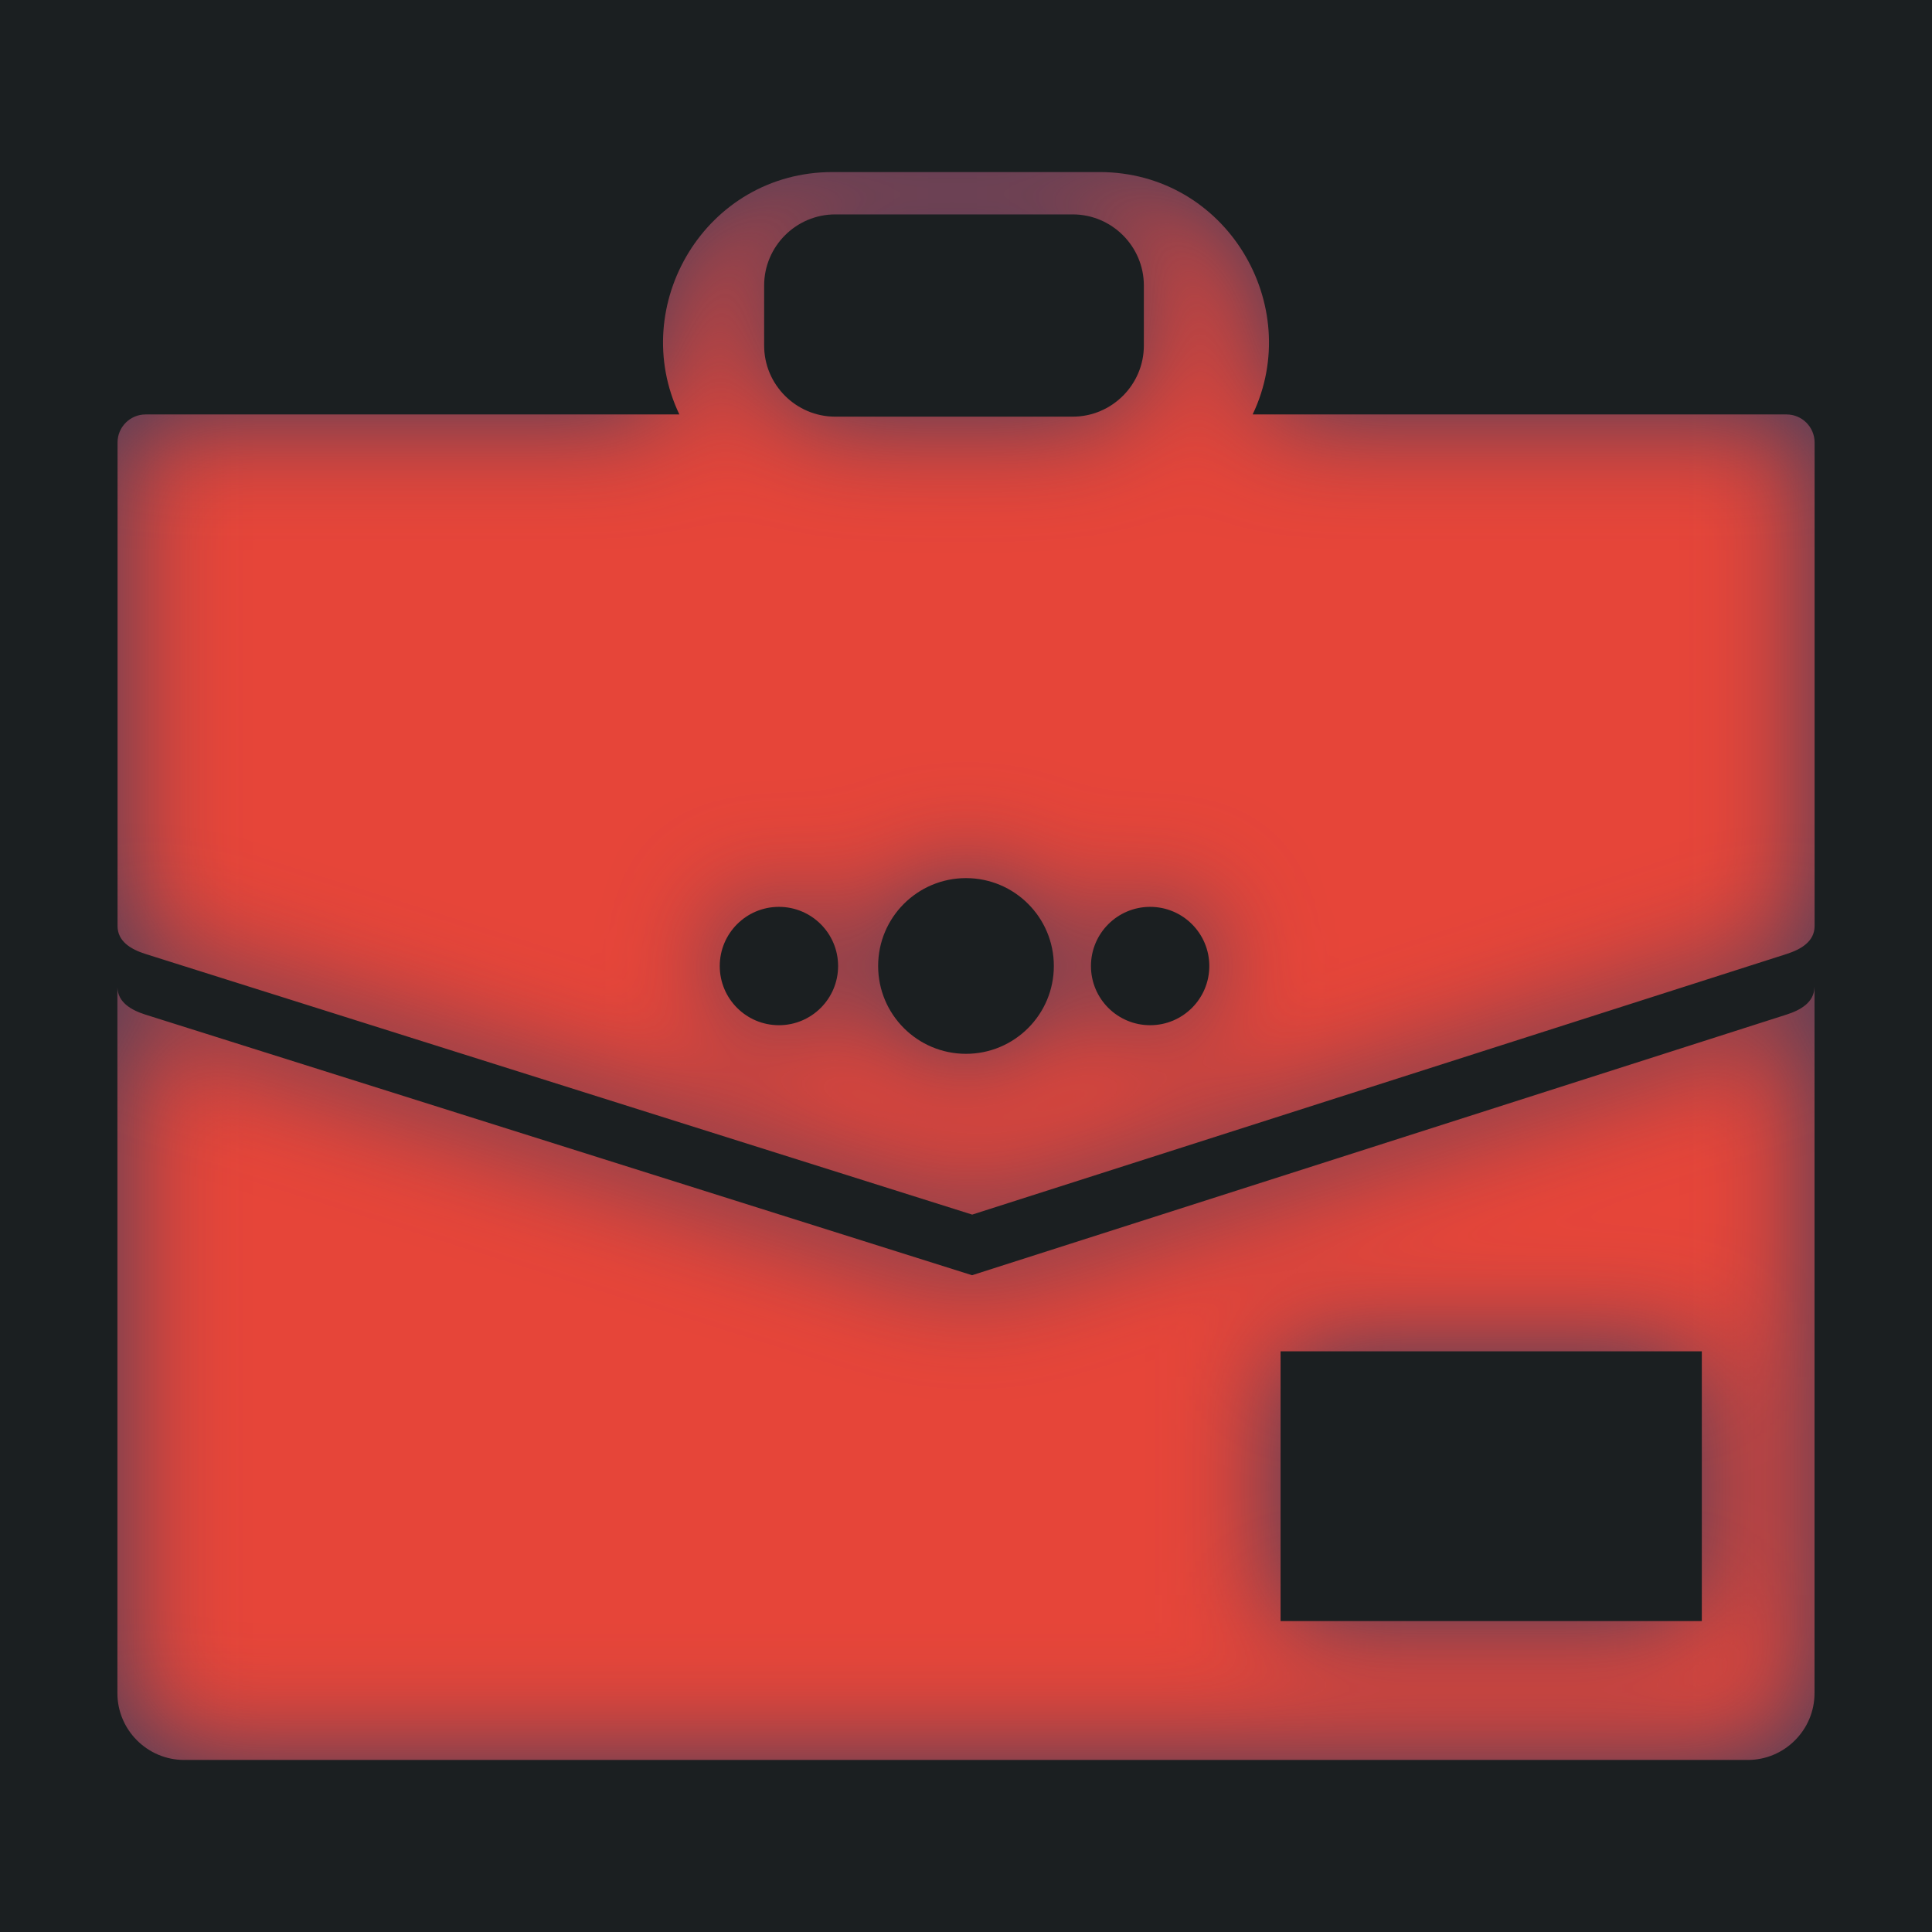
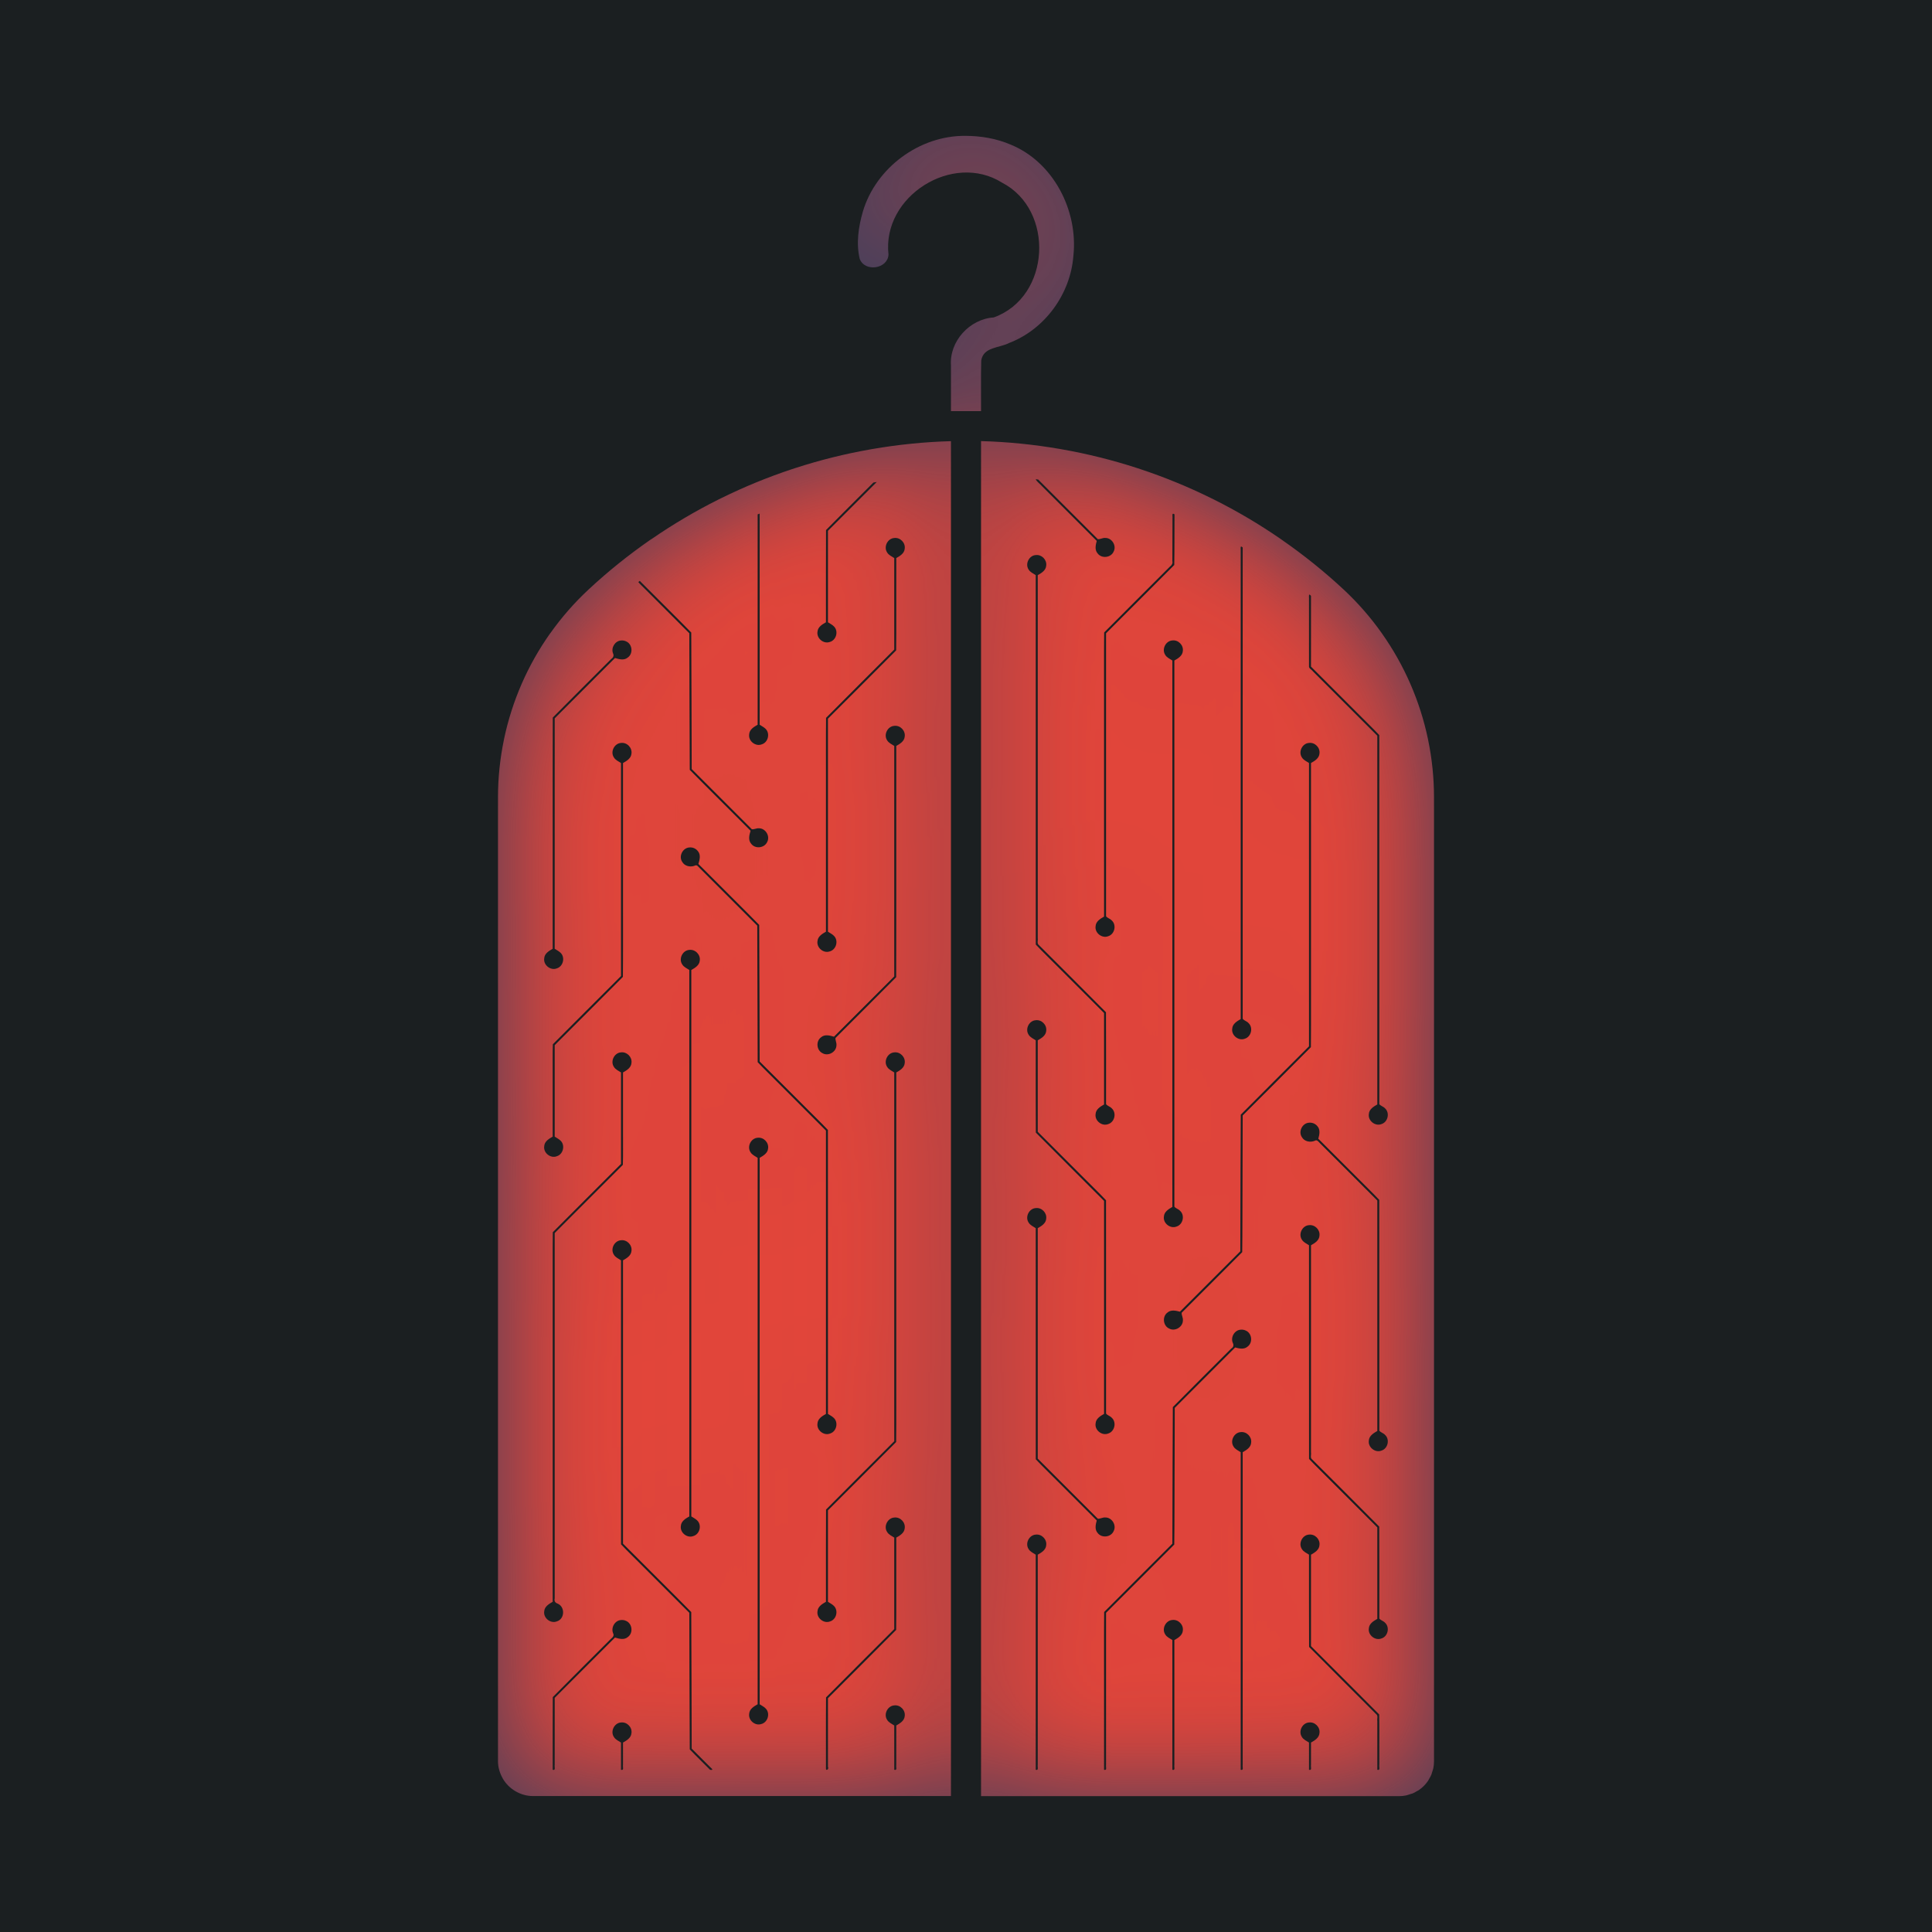
- <svg xmlns="http://www.w3.org/2000/svg" version="1.1" id="Layer_1" x="0px" y="0px" viewBox="0 0 512 512" height="512" width="512" style="enable-background:new 0 0 512 512;" xml:space="preserve">
-   <defs id="defs47">
-     <filter style="color-interpolation-filters:sRGB;" id="filter938" x="-0.086" y="-0.086" width="1.171" height="1.171">
-       <feFlood flood-opacity="1" flood-color="rgb(58,63,94)" result="flood" id="feFlood928" />
-       <feComposite in="flood" in2="SourceGraphic" operator="out" result="composite1" id="feComposite930" />
-       <feGaussianBlur in="composite1" stdDeviation="15" result="blur" id="feGaussianBlur932" />
-       <feOffset dx="0" dy="0" result="offset" id="feOffset934" />
-       <feComposite in="offset" in2="SourceGraphic" operator="atop" result="composite2" id="feComposite936" />
-     </filter>
-     <filter style="color-interpolation-filters:sRGB;" id="filter61772" x="-0.095" y="-0.081" width="1.191" height="1.163">
-       <feFlood flood-opacity="1" flood-color="rgb(58,63,94)" result="flood" id="feFlood61762" />
-       <feComposite in="flood" in2="SourceGraphic" operator="out" result="composite1" id="feComposite61764" />
-       <feGaussianBlur in="composite1" stdDeviation="15" result="blur" id="feGaussianBlur61766" />
-       <feOffset dx="0" dy="0" result="offset" id="feOffset61768" />
-       <feComposite in="offset" in2="SourceGraphic" operator="atop" result="composite2" id="feComposite61770" />
-     </filter>
-     <filter style="color-interpolation-filters:sRGB;" id="filter62403" x="-0.102" y="-0.08" width="1.204" height="1.16">
-       <feFlood flood-opacity="1" flood-color="rgb(58,63,94)" result="flood" id="feFlood62393" />
-       <feComposite in="flood" in2="SourceGraphic" operator="out" result="composite1" id="feComposite62395" />
-       <feGaussianBlur in="composite1" stdDeviation="15" result="blur" id="feGaussianBlur62397" />
-       <feOffset dx="0" dy="0" result="offset" id="feOffset62399" />
-       <feComposite in="offset" in2="SourceGraphic" operator="atop" result="composite2" id="feComposite62401" />
-     </filter>
-     <filter style="color-interpolation-filters:sRGB;" id="filter63907" x="-0.116" y="-0.077" width="1.233" height="1.155">
-       <feFlood flood-opacity="1" flood-color="rgb(58,63,94)" result="flood" id="feFlood63897" />
-       <feComposite in="flood" in2="SourceGraphic" operator="out" result="composite1" id="feComposite63899" />
-       <feGaussianBlur in="composite1" stdDeviation="15" result="blur" id="feGaussianBlur63901" />
-       <feOffset dx="0" dy="0" result="offset" id="feOffset63903" />
-       <feComposite in="offset" in2="SourceGraphic" operator="atop" result="composite2" id="feComposite63905" />
-     </filter>
-     <filter style="color-interpolation-filters:sRGB;" id="filter64824" x="-0.064" y="-0.021" width="1.128" height="1.042">
-       <feFlood flood-opacity="1" flood-color="rgb(58,63,94)" result="flood" id="feFlood64814" />
-       <feComposite in="flood" in2="SourceGraphic" operator="out" result="composite1" id="feComposite64816" />
-       <feGaussianBlur in="composite1" stdDeviation="10" result="blur" id="feGaussianBlur64818" />
-       <feOffset dx="0" dy="0" result="offset" id="feOffset64820" />
-       <feComposite in="offset" in2="SourceGraphic" operator="atop" result="composite2" id="feComposite64822" />
-     </filter>
-     <filter style="color-interpolation-filters:sRGB;" id="filter65619" x="-0.049" y="-0.109" width="1.099" height="1.218">
-       <feFlood flood-opacity="1" flood-color="rgb(58,63,94)" result="flood" id="feFlood65609" />
-       <feComposite in="flood" in2="SourceGraphic" operator="out" result="composite1" id="feComposite65611" />
-       <feGaussianBlur in="composite1" stdDeviation="10" result="blur" id="feGaussianBlur65613" />
-       <feOffset dx="0" dy="0" result="offset" id="feOffset65615" />
-       <feComposite in="offset" in2="SourceGraphic" operator="atop" result="composite2" id="feComposite65617" />
-     </filter>
-     <filter style="color-interpolation-filters:sRGB;" id="filter66400" x="-0.08" y="-0.086" width="1.16" height="1.171">
-       <feFlood flood-opacity="1" flood-color="rgb(58,63,94)" result="flood" id="feFlood66390" />
-       <feComposite in="flood" in2="SourceGraphic" operator="out" result="composite1" id="feComposite66392" />
-       <feGaussianBlur in="composite1" stdDeviation="15" result="blur" id="feGaussianBlur66394" />
-       <feOffset dx="0" dy="0" result="offset" id="feOffset66396" />
-       <feComposite in="offset" in2="SourceGraphic" operator="atop" result="composite2" id="feComposite66398" />
+ <svg xmlns="http://www.w3.org/2000/svg" viewBox="0 0 512 512" version="1.1" x="0px" y="0px" id="svg4" width="512" height="512">
+   <defs id="defs4">
+     <filter style="color-interpolation-filters:sRGB;" id="filter20" x="-0.145" y="-0.082" width="1.29" height="1.164">
+       <feFlood result="flood" in="SourceGraphic" flood-opacity="1" flood-color="rgb(58,63,94)" id="feFlood19" />
+       <feGaussianBlur result="blur" in="SourceGraphic" stdDeviation="15" id="feGaussianBlur19" />
+       <feOffset result="offset" in="blur" dx="0" dy="0" id="feOffset19" />
+       <feComposite result="comp1" operator="out" in="flood" in2="offset" id="feComposite19" />
+       <feComposite result="comp2" operator="atop" in="comp1" in2="SourceGraphic" id="feComposite20" />
    </filter>
  </defs>
-   <g id="g14">
- </g>
-   <g id="g16">
- </g>
-   <g id="g18">
- </g>
-   <g id="g20">
- </g>
-   <g id="g22">
- </g>
-   <g id="g24">
- </g>
-   <g id="g26">
- </g>
-   <g id="g28">
- </g>
-   <g id="g30">
- </g>
-   <g id="g32">
- </g>
-   <g id="g34">
- </g>
-   <g id="g36">
- </g>
-   <g id="g38">
- </g>
-   <g id="g40">
- </g>
-   <g id="g42">
- </g>
-   <g id="g541" transform="translate(157.3126,70.45869)" style="fill:#1b1f21;fill-opacity:1">
-     <g id="g20-6" style="fill:#1b1f21;fill-opacity:1">
- </g>
-     <g id="g22-7" style="fill:#1b1f21;fill-opacity:1">
- </g>
-     <g id="g24-5" style="fill:#1b1f21;fill-opacity:1">
- </g>
-     <g id="g26-3" style="fill:#1b1f21;fill-opacity:1">
- </g>
-     <g id="g28-5" style="fill:#1b1f21;fill-opacity:1">
- </g>
-     <g id="g30-6" style="fill:#1b1f21;fill-opacity:1">
- </g>
-     <g id="g32-2" style="fill:#1b1f21;fill-opacity:1">
- </g>
-     <g id="g34-9" style="fill:#1b1f21;fill-opacity:1">
- </g>
-     <g id="g36-1" style="fill:#1b1f21;fill-opacity:1">
- </g>
-     <g id="g38-2" style="fill:#1b1f21;fill-opacity:1">
- </g>
-     <g id="g40-7" style="fill:#1b1f21;fill-opacity:1">
- </g>
-     <g id="g42-0" style="fill:#1b1f21;fill-opacity:1">
- </g>
-     <g id="g44" style="fill:#1b1f21;fill-opacity:1">
- </g>
-     <g id="g46" style="fill:#1b1f21;fill-opacity:1">
- </g>
-     <g id="g48" style="fill:#1b1f21;fill-opacity:1">
- </g>
-     <g id="g319" transform="translate(-157.3126,-70.45869)" style="fill:#1b1f21;fill-opacity:1">
-       <g id="g949" style="fill:#1b1f21;fill-opacity:1">
-         <path d="M 0,0 H 512 V 512 H 0 Z" fill="#b90202" fill-opacity="1" id="path902" style="fill:#1b1f21;fill-opacity:1" />
-         <g id="g1524" transform="matrix(0.6529937,0.6509531,-0.6509531,0.6529937,760.9603,405.168)" style="fill:#1b1f21;fill-opacity:1">
-           <g class="" id="g1513" style="fill:#1b1f21;fill-opacity:1" />
-         </g>
-         <g id="g1741" transform="matrix(0.7314895,-0.7251916,0.7251916,0.7314895,174.7217,-127.5294)" style="fill:#1b1f21;fill-opacity:1">
-           <g class="" id="g1730" style="fill:#1b1f21;fill-opacity:1" />
-         </g>
-       </g>
-       <g id="g10-6" style="fill:#1b1f21;fill-opacity:1">
- </g>
-       <g id="g12-7" style="fill:#1b1f21;fill-opacity:1">
- </g>
-       <g id="g14-9" style="fill:#1b1f21;fill-opacity:1">
- </g>
-       <g id="g16-5" style="fill:#1b1f21;fill-opacity:1">
- </g>
-       <g id="g18-3" style="fill:#1b1f21;fill-opacity:1">
- </g>
-       <g id="g20-5" style="fill:#1b1f21;fill-opacity:1">
- </g>
-       <g id="g22-6" style="fill:#1b1f21;fill-opacity:1">
- </g>
-       <g id="g24-2" style="fill:#1b1f21;fill-opacity:1">
- </g>
-       <g id="g26-9" style="fill:#1b1f21;fill-opacity:1">
- </g>
-       <g id="g28-1" style="fill:#1b1f21;fill-opacity:1">
- </g>
-       <g id="g30-2" style="fill:#1b1f21;fill-opacity:1">
- </g>
-       <g id="g32-7" style="fill:#1b1f21;fill-opacity:1">
- </g>
-       <g id="g34-0" style="fill:#1b1f21;fill-opacity:1">
- </g>
-       <g id="g36-9" style="fill:#1b1f21;fill-opacity:1">
- </g>
-       <g id="g38-3" style="fill:#1b1f21;fill-opacity:1">
- </g>
-     </g>
+   <rect style="font-variation-settings:normal;opacity:1;vector-effect:none;fill:#1b1f21;fill-opacity:1;fill-rule:evenodd;stroke-width:1;stroke-linecap:butt;stroke-linejoin:miter;stroke-miterlimit:4;stroke-dasharray:none;stroke-dashoffset:0;stroke-opacity:1;-inkscape-stroke:none;stop-color:#000000;stop-opacity:1" id="rect4" width="512" height="512" x="0" y="0" />
+   <g id="g19" style="fill:#e64539;filter:url(#filter20)">
+     <path id="path10" style="display:inline;fill:#e64539;stroke-width:37.799" d="M 255.852 36 C 243.707 35.887 232.132 44.408 228.67 56.061 C 227.5 60.091 226.846 64.5 227.838 68.621 C 229.192 72.155 235.215 71.301 235.463 67.498 C 233.692 51.981 252.531 40.189 265.57 48.416 C 279.51 55.619 278.504 78.657 263.369 84.121 C 256.919 84.548 251.531 90.487 252.014 96.924 L 252.014 108.953 L 259.986 108.953 C 260.02 104.475 259.918 99.992 260.039 95.518 C 260.629 91.923 264.8 92.248 267.357 90.922 C 276.896 87.301 283.701 77.919 284.461 67.783 C 285.737 55.804 279.188 42.962 267.807 38.311 C 264.048 36.693 259.902 36.015 255.852 36 z M 259.986 116.896 L 259.986 116.912 L 259.986 476 L 370.799 476 A 9.226 9.226 0 0 0 372.619 475.812 C 372.998 475.737 373.352 475.584 373.713 475.471 A 9.226 9.226 0 0 0 374.352 475.283 C 374.755 475.132 375.126 474.889 375.498 474.67 A 9.226 9.226 0 0 0 375.938 474.443 C 376.437 474.103 376.901 473.728 377.324 473.305 C 377.747 472.881 378.128 472.417 378.463 471.918 A 9.226 9.226 0 0 0 378.701 471.48 C 378.923 471.102 379.146 470.735 379.314 470.334 A 9.226 9.226 0 0 0 379.514 469.695 C 379.634 469.317 379.768 468.982 379.844 468.604 A 9.226 9.226 0 0 0 380.027 466.781 L 380.027 211.262 C 380.026 206.096 379.487 200.99 378.455 196.012 A 75.224 75.224 0 0 0 378.443 195.938 C 377.392 190.895 375.829 185.987 373.785 181.287 C 371.741 176.586 369.214 172.094 366.242 167.887 A 75.224 75.224 0 0 0 366.195 167.812 C 363.256 163.661 359.887 159.783 356.107 156.258 C 350.964 151.463 345.501 147.086 339.787 143.115 A 146.76 146.76 0 0 0 339.252 142.736 C 333.631 138.867 327.763 135.409 321.689 132.371 A 146.76 146.76 0 0 0 320.855 131.963 C 314.805 128.984 308.56 126.428 302.158 124.309 A 146.76 146.76 0 0 0 301.244 124.006 C 294.788 121.916 288.181 120.264 281.465 119.084 A 146.76 146.76 0 0 0 280.842 118.971 C 273.982 117.795 267.017 117.085 259.986 116.896 z M 252.014 116.912 C 244.99 117.101 238.031 117.821 231.178 118.996 A 146.76 146.76 0 0 0 230.547 119.109 C 223.838 120.292 217.242 121.94 210.793 124.031 A 146.76 146.76 0 0 0 209.867 124.334 C 203.482 126.451 197.253 129.003 191.219 131.975 A 146.76 146.76 0 0 0 190.336 132.408 C 184.276 135.443 178.42 138.895 172.811 142.758 A 146.76 146.76 0 0 0 172.277 143.098 C 166.567 147.067 161.107 151.441 155.967 156.232 C 152.187 159.748 148.819 163.616 145.877 167.758 A 75.224 75.224 0 0 0 145.805 167.834 C 142.829 172.038 140.297 176.525 138.248 181.223 C 136.198 185.923 134.629 190.833 133.572 195.877 A 75.224 75.224 0 0 0 133.561 195.953 C 132.523 200.933 131.978 206.042 131.973 211.211 L 131.973 466.721 C 131.972 468.346 132.429 469.851 133.166 471.176 A 9.226 9.226 0 0 0 133.305 471.439 C 134.089 472.751 135.179 473.839 136.49 474.625 A 9.226 9.226 0 0 0 136.746 474.777 C 138.072 475.514 139.576 475.971 141.201 475.971 L 252.014 475.971 L 252.014 116.912 z M 274.746 127.027 C 274.883 127.051 275.04 127.095 275.123 127.074 C 280.39 132.342 285.659 137.608 290.924 142.877 C 291.536 142.968 292.245 142.481 292.924 142.561 C 294.687 142.532 295.961 144.635 295.119 146.186 C 294.414 147.807 291.971 148.094 290.904 146.686 C 290.055 145.75 290.347 144.435 290.648 143.344 L 276.145 128.84 C 275.623 128.241 274.916 127.754 274.488 127.098 C 274.492 126.998 274.609 127.003 274.746 127.027 z M 232.35 127.732 L 219.414 140.668 L 219.414 164.91 C 219.964 165.288 220.604 165.555 221.055 166.061 C 222.281 167.351 221.572 169.73 219.844 170.146 C 218.177 170.701 216.348 169.104 216.646 167.381 C 216.757 166.132 217.911 165.466 218.887 164.91 C 218.901 156.762 218.858 148.607 218.908 140.463 C 223.055 136.237 227.284 132.075 231.463 127.873 C 231.758 127.826 232.054 127.779 232.35 127.732 z M 201.311 136.109 L 201.311 192.059 C 201.816 192.405 202.385 192.668 202.832 193.092 C 204.152 194.297 203.595 196.734 201.889 197.254 C 200.234 197.926 198.279 196.379 198.535 194.617 C 198.601 193.329 199.784 192.629 200.783 192.066 L 200.783 136.318 C 200.959 136.249 201.135 136.179 201.311 136.109 z M 310.834 136.156 C 310.916 136.121 311.048 136.159 311.256 136.309 C 311.226 140.781 311.268 145.264 311.193 149.73 C 305.193 155.785 299.137 161.795 293.115 167.832 L 293.115 242.814 C 293.445 243.289 294.221 243.464 294.637 243.938 C 295.955 245.143 295.399 247.579 293.693 248.104 C 292.039 248.769 290.083 247.228 290.34 245.465 C 290.408 244.179 291.589 243.475 292.588 242.914 L 292.588 186.385 C 292.606 180.126 292.551 173.858 292.615 167.605 C 298.394 161.768 304.235 155.979 310.037 150.16 C 310.54 149.785 310.843 149.328 310.693 148.682 C 310.703 144.921 310.713 141.161 310.723 137.4 C 310.787 137.026 310.587 136.262 310.834 136.156 z M 236.982 142.576 C 238.578 142.372 239.996 143.844 239.758 145.426 C 239.648 146.675 238.493 147.341 237.518 147.896 L 237.518 153.582 C 237.499 159.841 237.554 166.109 237.49 172.361 C 231.493 178.418 225.435 184.425 219.414 190.463 C 219.414 209.283 219.412 228.092 219.414 246.91 C 219.964 247.288 220.604 247.555 221.055 248.061 C 222.281 249.351 221.572 251.73 219.844 252.146 C 218.177 252.701 216.348 251.104 216.646 249.381 C 216.757 248.132 217.911 247.466 218.887 246.91 C 218.886 234.275 218.89 221.651 218.887 209.018 C 218.905 202.759 218.85 196.491 218.914 190.238 C 224.911 184.181 230.97 178.173 236.99 172.135 L 236.99 147.896 C 236.317 147.441 235.494 147.115 235.078 146.371 C 234.119 144.888 235.222 142.695 236.982 142.576 z M 328.922 144.84 C 329.004 144.831 329.13 144.901 329.324 145.088 L 329.324 269.977 C 329.654 270.451 330.43 270.626 330.846 271.1 C 332.166 272.307 331.608 274.741 329.902 275.266 C 328.248 275.931 326.292 274.39 326.549 272.627 C 326.617 271.339 327.802 270.638 328.797 270.068 C 328.797 253.656 328.797 237.243 328.797 220.83 C 328.797 195.88 328.797 170.93 328.797 145.98 C 328.835 145.593 328.676 144.865 328.922 144.84 z M 274.473 147.1 C 276.033 146.899 277.45 148.311 277.26 149.869 C 277.191 151.155 276.009 151.858 275.01 152.42 L 275.01 248.613 C 275.125 249.218 274.73 250.032 275.312 250.443 C 281.233 256.386 287.204 262.29 293.094 268.256 C 293.144 276.367 293.101 284.49 293.115 292.605 C 293.445 293.08 294.221 293.255 294.637 293.729 C 295.957 294.936 295.399 297.37 293.693 297.895 C 292.039 298.56 290.083 297.019 290.34 295.256 C 290.408 293.967 291.593 293.266 292.588 292.697 L 292.588 268.463 L 280.318 256.193 C 278.387 254.226 276.372 252.319 274.492 250.314 C 274.469 217.684 274.489 185.051 274.482 152.42 C 273.811 151.963 272.983 151.64 272.57 150.895 C 271.616 149.414 272.712 147.218 274.473 147.1 z M 169.551 153.945 C 170.201 154.596 170.851 155.246 171.502 155.896 C 175.391 159.811 179.34 163.681 183.191 167.623 C 183.259 179.683 183.262 191.749 183.305 203.811 C 188.618 209.125 193.934 214.438 199.246 219.754 C 199.817 219.857 200.484 219.438 201.115 219.506 C 202.878 219.478 204.149 221.582 203.311 223.131 C 202.597 224.767 200.112 225.042 199.064 223.594 C 198.203 222.614 198.571 221.271 198.908 220.162 C 197.431 218.688 195.957 217.211 194.48 215.736 C 190.592 211.822 186.642 207.952 182.791 204.01 C 182.723 191.95 182.72 179.883 182.678 167.82 C 178.726 163.869 174.774 159.918 170.822 155.967 C 170.291 155.394 169.584 154.81 169.158 154.244 C 169.289 154.145 169.42 154.045 169.551 153.945 z M 347.053 157.576 C 347.134 157.595 347.253 157.696 347.428 157.918 L 347.428 176.658 L 359.695 188.926 C 361.626 190.893 363.642 192.801 365.521 194.805 C 365.544 227.402 365.524 260.002 365.531 292.6 C 365.861 293.074 366.637 293.249 367.053 293.723 C 368.372 294.928 367.816 297.362 366.113 297.889 C 364.457 298.56 362.498 297.015 362.756 295.25 C 362.824 293.962 364.009 293.26 365.004 292.691 L 365.004 194.98 L 347.928 177.904 C 347.649 177.474 346.971 177.235 346.9 176.697 L 346.9 158.666 C 346.908 158.21 346.809 157.52 347.053 157.576 z M 310.682 169.725 C 312.237 169.524 313.661 170.939 313.467 172.494 C 313.398 173.78 312.218 174.484 311.219 175.045 L 311.219 319.76 C 311.548 320.235 312.325 320.409 312.74 320.883 C 314.061 322.09 313.502 324.524 311.797 325.049 C 310.142 325.714 308.186 324.174 308.443 322.41 C 308.511 321.122 309.696 320.421 310.691 319.852 L 310.691 175.045 C 310.02 174.588 309.193 174.265 308.779 173.52 C 307.825 172.039 308.921 169.843 310.682 169.725 z M 164.566 169.736 C 165.073 169.686 165.589 169.781 166.037 170.023 C 167.638 170.807 167.815 173.292 166.326 174.281 C 165.347 175.076 164.06 174.697 162.98 174.379 C 157.655 179.709 152.325 185.036 146.998 190.365 C 146.999 210.724 146.994 231.072 146.996 251.43 C 147.501 251.776 148.07 252.039 148.518 252.463 C 149.841 253.666 149.281 256.101 147.578 256.625 C 145.923 257.298 143.964 255.752 144.221 253.988 C 144.287 252.701 145.47 252 146.469 251.438 C 146.466 241.067 146.474 230.693 146.469 220.328 C 146.483 210.273 146.44 200.211 146.49 190.16 C 151.598 184.974 156.788 179.851 161.928 174.689 C 162.505 174.281 162.775 173.782 162.441 173.107 C 161.903 171.631 162.983 169.857 164.566 169.736 z M 236.982 192.361 C 238.571 192.154 240.002 193.633 239.758 195.211 C 239.648 196.46 238.493 197.126 237.518 197.682 C 237.52 207.552 237.515 217.43 237.518 227.295 C 237.503 237.849 237.546 248.411 237.496 258.961 C 232.176 264.359 226.775 269.695 221.424 275.068 C 221.321 275.642 221.74 276.315 221.67 276.949 C 221.702 278.754 219.505 280.019 217.955 279.1 C 216.387 278.333 216.169 275.926 217.582 274.898 C 218.562 274.04 219.903 274.406 221.014 274.734 C 226.337 269.406 231.665 264.082 236.99 258.756 C 236.99 238.394 236.991 218.043 236.99 197.682 C 236.317 197.227 235.494 196.9 235.078 196.156 C 234.119 194.673 235.222 192.48 236.982 192.361 z M 346.891 196.885 C 348.446 196.681 349.87 198.1 349.676 199.654 C 349.607 200.94 348.427 201.644 347.428 202.205 L 347.428 258.734 C 347.409 264.993 347.464 271.261 347.4 277.514 C 341.403 283.57 335.345 289.578 329.324 295.615 C 329.308 301.993 329.291 308.37 329.273 314.748 C 329.24 320.441 329.278 326.144 329.199 331.83 C 323.88 337.203 318.506 342.533 313.164 347.887 C 313.073 348.501 313.562 349.212 313.48 349.893 C 313.509 351.655 311.405 352.928 309.855 352.086 C 308.235 351.38 307.947 348.938 309.355 347.871 C 310.29 347.026 311.598 347.315 312.688 347.613 C 318.024 342.277 323.361 336.942 328.697 331.605 C 328.701 329.861 328.706 328.117 328.711 326.373 C 328.753 316.051 328.739 305.721 328.816 295.402 C 334.809 289.337 340.878 283.331 346.9 277.289 L 346.9 202.205 C 346.229 201.748 345.401 201.425 344.988 200.68 C 344.033 199.199 345.13 197.004 346.891 196.885 z M 164.566 196.889 C 166.161 196.686 167.582 198.158 167.342 199.74 C 167.231 200.989 166.077 201.656 165.102 202.211 C 165.102 214.846 165.099 227.47 165.102 240.104 C 165.083 246.362 165.138 252.63 165.074 258.883 C 159.077 264.939 153.019 270.947 146.998 276.984 L 146.998 301.215 C 147.506 301.564 148.082 301.827 148.529 302.258 C 149.838 303.467 149.277 305.891 147.576 306.41 C 145.921 307.082 143.964 305.536 144.221 303.773 C 144.287 302.486 145.47 301.785 146.469 301.223 L 146.469 285.041 C 146.494 282.279 146.418 279.499 146.506 276.748 C 152.505 270.699 158.555 264.691 164.574 258.658 C 164.574 239.839 164.575 221.029 164.574 202.211 C 163.901 201.755 163.076 201.429 162.662 200.684 C 161.702 199.201 162.808 197.009 164.566 196.889 z M 182.676 224.586 C 183.526 224.49 184.395 224.853 184.922 225.527 C 185.78 226.507 185.418 227.849 185.08 228.957 C 186.558 230.431 188.031 231.909 189.508 233.385 C 193.396 237.3 197.346 241.169 201.197 245.111 C 201.265 257.171 201.268 269.237 201.311 281.299 L 213.578 293.568 C 215.509 295.535 217.525 297.441 219.404 299.445 C 219.427 324.53 219.408 349.616 219.414 374.701 C 219.922 375.051 220.498 375.313 220.945 375.744 C 222.254 376.953 221.692 379.377 219.992 379.896 C 218.338 380.569 216.382 379.022 216.639 377.26 C 216.706 375.972 217.888 375.271 218.887 374.709 L 218.887 299.625 C 214.632 295.37 210.376 291.116 206.121 286.861 C 204.355 285.059 202.505 283.317 200.791 281.479 C 200.736 269.423 200.722 257.365 200.684 245.309 C 195.605 240.23 190.526 235.152 185.447 230.074 C 185.036 229.707 184.712 229.04 184.082 229.428 C 182.901 229.873 181.411 229.533 180.775 228.377 C 179.812 226.898 180.918 224.704 182.676 224.586 z M 182.668 251.734 C 184.257 251.528 185.689 253.004 185.445 254.584 C 185.335 255.833 184.18 256.499 183.205 257.055 L 183.205 401.861 C 183.713 402.211 184.289 402.473 184.736 402.904 C 186.045 404.113 185.483 406.537 183.783 407.057 C 182.129 407.729 180.173 406.182 180.43 404.42 C 180.496 403.132 181.679 402.432 182.678 401.869 L 182.678 257.055 C 182.033 256.613 181.244 256.306 180.818 255.611 C 179.773 254.138 180.869 251.853 182.668 251.734 z M 274.475 270.371 C 276.03 270.17 277.452 271.586 277.26 273.141 C 277.19 274.426 276.011 275.13 275.012 275.691 L 275.012 299.93 L 287.279 312.199 C 289.21 314.166 291.226 316.072 293.105 318.076 C 293.129 336.922 293.106 355.759 293.115 374.604 C 293.445 375.078 294.221 375.253 294.637 375.727 C 295.955 376.931 295.401 379.364 293.699 379.891 C 292.043 380.567 290.082 379.019 290.34 377.254 C 290.407 375.965 291.593 375.264 292.588 374.695 C 292.589 355.88 292.588 337.073 292.588 318.256 C 286.566 312.214 280.5 306.207 274.506 300.145 C 274.451 291.999 274.498 283.841 274.482 275.691 C 273.811 275.235 272.985 274.911 272.57 274.168 C 271.616 272.686 272.711 270.489 274.475 270.371 z M 164.564 278.889 C 166.113 278.689 167.531 280.09 167.352 281.639 C 167.292 282.934 166.108 283.646 165.102 284.209 L 165.102 300.793 C 165.075 303.425 165.155 306.074 165.062 308.695 C 159.055 314.734 153.016 320.745 146.996 326.773 L 146.996 423.586 C 146.841 424.273 147.098 424.731 147.76 424.967 C 149.791 425.797 149.701 429.046 147.574 429.682 C 145.919 430.353 143.964 428.807 144.221 427.045 C 144.287 425.757 145.47 425.057 146.469 424.494 L 146.469 343.836 C 146.487 338.077 146.432 332.308 146.496 326.555 C 152.494 320.498 158.553 314.489 164.574 308.451 L 164.574 284.209 C 163.93 283.768 163.141 283.462 162.717 282.768 C 161.669 281.296 162.765 279.007 164.564 278.889 z M 236.98 278.893 C 238.57 278.687 240.002 280.164 239.758 281.744 C 239.648 282.994 238.493 283.659 237.518 284.215 L 237.518 363.375 C 237.499 369.634 237.554 375.902 237.49 382.154 C 231.493 388.211 225.435 394.218 219.414 400.256 L 219.414 424.49 C 219.926 424.842 220.506 425.107 220.955 425.543 C 222.25 426.756 221.688 429.167 219.992 429.686 C 218.337 430.357 216.382 428.811 216.639 427.049 C 216.706 425.761 217.888 425.06 218.887 424.498 L 218.887 420.918 C 218.904 413.96 218.853 406.994 218.912 400.041 C 224.905 393.979 230.97 387.974 236.99 381.934 L 236.99 284.215 C 236.345 283.774 235.556 283.466 235.131 282.771 C 234.085 281.298 235.182 279.013 236.98 278.893 z M 346.891 297.529 C 347.726 297.437 348.58 297.783 349.111 298.434 C 349.958 299.371 349.671 300.684 349.367 301.775 C 352.81 305.219 356.252 308.662 359.695 312.105 C 361.626 314.073 363.642 315.98 365.521 317.984 C 365.544 338.37 365.523 358.747 365.531 379.133 C 365.861 379.608 366.637 379.782 367.053 380.256 C 368.372 381.462 367.816 383.897 366.111 384.42 C 364.457 385.092 362.499 383.546 362.756 381.783 C 362.826 380.496 364.008 379.792 365.004 379.225 C 365.005 358.866 365.004 338.518 365.004 318.158 C 359.944 313.098 354.884 308.038 349.824 302.979 C 349.4 302.586 349.052 301.914 348.404 302.33 C 347.205 302.828 345.646 302.515 344.99 301.32 C 344.027 299.842 345.134 297.648 346.891 297.529 z M 200.775 301.518 C 202.371 301.313 203.789 302.785 203.551 304.367 C 203.441 305.616 202.286 306.282 201.311 306.838 L 201.311 451.652 C 201.86 452.03 202.5 452.297 202.951 452.803 C 204.177 454.093 203.468 456.473 201.74 456.889 C 200.073 457.444 198.244 455.847 198.543 454.123 C 198.653 452.874 199.808 452.208 200.783 451.652 L 200.783 306.838 C 200.11 306.383 199.287 306.056 198.871 305.312 C 197.913 303.831 199.014 301.636 200.775 301.518 z M 274.473 320.156 C 276.032 319.956 277.451 321.368 277.26 322.926 C 277.191 324.212 276.009 324.915 275.01 325.477 C 275.008 345.837 275.013 366.187 275.012 386.549 C 280.315 391.854 285.622 397.158 290.924 402.465 C 291.536 402.556 292.245 402.069 292.924 402.148 C 294.687 402.12 295.961 404.223 295.119 405.773 C 294.414 407.395 291.971 407.682 290.904 406.273 C 290.055 405.337 290.347 404.023 290.648 402.932 C 287.205 399.488 283.762 396.045 280.318 392.602 C 278.387 390.634 276.372 388.727 274.492 386.723 C 274.469 366.304 274.49 345.895 274.482 325.477 C 273.811 325.02 272.985 324.696 272.57 323.953 C 271.617 322.472 272.71 320.274 274.473 320.156 z M 346.891 324.684 C 348.451 324.486 349.868 325.895 349.676 327.453 C 349.608 328.739 348.427 329.443 347.428 330.004 C 347.426 348.313 347.428 366.613 347.428 384.924 C 347.543 385.528 347.148 386.343 347.73 386.754 C 353.651 392.696 359.621 398.6 365.51 404.566 C 365.56 412.678 365.517 420.802 365.531 428.918 C 365.861 429.393 366.637 429.567 367.053 430.041 C 368.37 431.247 367.815 433.683 366.109 434.207 C 364.455 434.873 362.499 433.332 362.756 431.568 C 362.824 430.282 364.005 429.579 365.004 429.018 L 365.004 404.779 C 360.914 400.689 356.824 396.6 352.734 392.51 C 350.804 390.543 348.79 388.635 346.91 386.631 C 346.887 367.752 346.909 348.882 346.9 330.004 C 346.229 329.547 345.403 329.224 344.988 328.48 C 344.035 327 345.128 324.802 346.891 324.684 z M 164.566 328.68 C 166.162 328.475 167.58 329.947 167.342 331.529 C 167.231 332.779 166.077 333.445 165.102 334 L 165.102 409.082 L 171.504 415.484 C 175.392 419.399 179.34 423.268 183.191 427.211 C 183.259 439.27 183.262 451.336 183.305 463.398 L 188.139 468.232 C 188.641 468.696 189.257 469.206 188.166 469.01 C 186.382 467.199 184.537 465.434 182.791 463.596 C 182.723 451.536 182.72 439.47 182.678 427.408 C 178.588 423.319 174.5 419.23 170.41 415.141 C 168.479 413.174 166.464 411.268 164.584 409.264 C 164.561 384.177 164.581 359.088 164.574 334 C 163.901 333.544 163.076 333.218 162.662 332.473 C 161.704 330.992 162.806 328.798 164.566 328.68 z M 328.781 352.379 C 329.252 352.334 329.736 352.408 330.16 352.621 C 331.782 353.326 332.068 355.769 330.66 356.836 C 329.728 357.683 328.417 357.395 327.33 357.09 C 321.995 362.43 316.655 367.765 311.318 373.104 C 311.302 379.481 311.283 385.859 311.266 392.236 C 311.232 397.929 311.272 403.632 311.193 409.318 C 305.193 415.372 299.137 421.381 293.115 427.418 L 293.115 467.709 C 293.007 468.21 293.46 469.273 292.588 469.01 L 292.588 445.973 C 292.606 439.714 292.551 433.446 292.615 427.193 C 298.612 421.138 304.671 415.131 310.691 409.094 C 310.696 407.215 310.702 405.337 310.707 403.459 C 310.749 393.271 310.734 383.075 310.811 372.893 C 315.931 367.696 321.133 362.561 326.285 357.389 C 326.903 357.007 327.002 356.481 326.691 355.844 C 326.084 354.357 327.159 352.5 328.781 352.379 z M 328.787 379.527 C 330.346 379.327 331.764 380.74 331.572 382.297 C 331.504 383.583 330.323 384.287 329.324 384.848 L 329.324 467.709 C 329.216 468.21 329.669 469.273 328.797 469.01 C 328.797 440.956 328.797 412.902 328.797 384.848 C 328.125 384.391 327.3 384.067 326.885 383.324 C 325.931 381.843 327.024 379.646 328.787 379.527 z M 236.982 402.164 C 238.578 401.96 239.996 403.431 239.758 405.014 C 239.648 406.263 238.493 406.929 237.518 407.484 L 237.518 413.168 C 237.499 419.427 237.554 425.695 237.49 431.947 C 231.493 438.004 225.435 444.013 219.414 450.051 L 219.414 468.209 C 219.788 468.868 218.805 469.471 218.887 468.604 C 218.905 462.345 218.85 456.077 218.914 449.824 C 224.911 443.768 230.97 437.76 236.99 431.723 L 236.99 407.484 C 236.317 407.029 235.491 406.703 235.078 405.957 C 234.12 404.477 235.222 402.282 236.982 402.164 z M 346.891 406.684 C 348.45 406.483 349.868 407.896 349.676 409.453 C 349.608 410.741 348.423 411.443 347.428 412.012 L 347.428 436.246 C 353.448 442.284 359.507 448.291 365.504 454.348 C 365.568 458.794 365.513 463.256 365.531 467.709 C 365.423 468.21 365.876 469.273 365.004 469.01 L 365.004 456.096 C 364.889 455.491 365.283 454.677 364.701 454.266 C 358.781 448.323 352.811 442.418 346.922 436.451 C 346.872 428.307 346.915 420.152 346.9 412.004 C 346.229 411.547 345.403 411.224 344.988 410.48 C 344.035 409 345.128 406.802 346.891 406.684 z M 274.473 406.688 C 276.028 406.485 277.453 407.902 277.26 409.457 C 277.19 410.743 276.009 411.446 275.01 412.008 L 275.01 467.711 C 274.901 468.212 275.354 469.273 274.482 469.01 L 274.482 412.008 C 273.811 411.551 272.985 411.228 272.57 410.484 C 271.616 409.003 272.71 406.807 274.473 406.688 z M 310.682 429.312 C 312.237 429.109 313.661 430.528 313.467 432.082 C 313.397 433.368 312.218 434.072 311.219 434.633 L 311.219 467.711 C 311.11 468.212 311.563 469.273 310.691 469.01 L 310.691 434.633 C 310.02 434.177 309.195 433.852 308.779 433.109 C 307.825 431.628 308.919 429.432 310.682 429.312 z M 164.566 429.324 C 165.036 429.282 165.521 429.351 165.943 429.566 C 167.579 430.28 167.855 432.763 166.406 433.811 C 165.429 434.671 164.087 434.303 162.98 433.967 C 157.655 439.297 152.325 444.623 146.998 449.951 L 146.998 467.711 C 146.891 468.213 147.342 469.273 146.469 469.01 C 146.483 462.59 146.44 456.163 146.49 449.748 C 151.576 444.585 156.743 439.485 161.859 434.346 C 162.365 433.917 162.842 433.48 162.463 432.793 C 161.88 431.297 162.936 429.448 164.566 429.324 z M 236.982 451.949 C 238.571 451.742 240.002 453.221 239.758 454.799 C 239.648 456.048 238.493 456.714 237.518 457.27 L 237.518 467.711 C 237.409 468.212 237.862 469.273 236.99 469.01 L 236.99 457.27 C 236.317 456.814 235.491 456.488 235.078 455.742 C 234.118 454.261 235.224 452.068 236.982 451.949 z M 346.891 456.473 C 348.446 456.269 349.87 457.688 349.676 459.242 C 349.607 460.528 348.427 461.232 347.428 461.793 L 347.428 467.711 C 347.319 468.212 347.772 469.273 346.9 469.01 L 346.9 461.793 C 346.229 461.337 345.403 461.013 344.988 460.27 C 344.034 458.788 345.128 456.592 346.891 456.473 z M 164.566 456.477 C 166.155 456.27 167.586 457.748 167.342 459.326 C 167.231 460.575 166.077 461.241 165.102 461.797 L 165.102 467.711 C 164.993 468.212 165.446 469.273 164.574 469.01 L 164.574 461.797 C 163.93 461.355 163.14 461.049 162.717 460.354 C 161.669 458.881 162.767 456.595 164.566 456.477 z " />
  </g>
-   <g id="g6" style="fill:#e64539;fill-opacity:1;filter:url(#filter938)">
-     <g id="g4" style="fill:#e64539;fill-opacity:1">
- 		
- 	</g>
-   </g>
-   <g id="g221" transform="matrix(1.178431,0,0,1.178431,141.5225,141.5237)">
-     <g id="g170">
- </g>
-     <g id="g172">
- </g>
-     <g id="g174">
- </g>
-     <g id="g176">
- </g>
-     <g id="g178">
- </g>
-     <g id="g180">
- </g>
-     <g id="g182">
- </g>
-     <g id="g184">
- </g>
-     <g id="g186">
- </g>
-     <g id="g188">
- </g>
-     <g id="g190">
- </g>
-     <g id="g192">
- </g>
-     <g id="g194">
- </g>
-     <g id="g196">
- </g>
-     <g id="g198">
- </g>
-   </g>
-   <g id="g58813" transform="matrix(0.2454588,0,0,0.2454588,143.0691,103.1814)" style="fill:#ffffff" />
-   <g id="g63126" transform="matrix(0.1308082,0.08886711,-0.08886711,0.1308082,219.2519,72.06899)" style="fill:#ffffff" />
-   <path d="m 480.866,261.652 v 187.081 c 0,9.714 -7.94,17.671 -17.671,17.671 H 48.786 c -9.714,0 -17.671,-7.94 -17.671,-17.671 V 261.652 c 0.109,3.963 3.592,6.013 7.417,7.231 l 219.075,69.065 215.824,-69.065 c 3.825,-1.218 7.308,-3.269 7.417,-7.231 z M 38.553,109.834 H 180.04 c -13.816,-28.942 6.938,-64.238 40.614,-64.238 h 70.697 c 33.661,0 54.429,35.295 40.614,64.238 h 141.504 c 4.086,0 7.417,3.331 7.417,7.417 v 128.15 c 0,4.071 -3.53,6.167 -7.417,7.417 L 257.644,321.881 38.569,252.817 c -3.885,-1.233 -7.417,-3.331 -7.417,-7.417 V 117.251 c 0,-4.086 3.331,-7.417 7.417,-7.417 z M 206.424,240.327 c 8.65,0 15.682,7.015 15.682,15.682 0,8.65 -7.015,15.682 -15.682,15.682 -8.65,0 -15.682,-7.015 -15.682,-15.682 0,-8.65 7.015,-15.682 15.682,-15.682 z m 98.374,0 c 8.65,0 15.682,7.015 15.682,15.682 0,8.65 -7.015,15.682 -15.682,15.682 -8.65,0 -15.682,-7.015 -15.682,-15.682 0,-8.65 7.015,-15.682 15.682,-15.682 z m -48.801,-7.617 c 12.859,0 23.282,10.423 23.282,23.282 0,12.859 -10.423,23.282 -23.282,23.282 -12.859,0 -23.282,-10.423 -23.282,-23.282 0,-12.859 10.423,-23.282 23.282,-23.282 z M 221.333,56.82 h 62.957 c 10.361,0 18.842,8.466 18.842,18.827 v 15.943 c 0,10.361 -8.481,18.827 -18.842,18.827 h -62.957 c -10.361,0 -18.827,-8.466 -18.827,-18.827 V 75.647 c 0,-10.361 8.481,-18.827 18.827,-18.827 z m 118.033,301.293 h 111.634 v 71.485 H 339.366 Z" fill-rule="evenodd" id="path65863" style="fill:#e64539;fill-opacity:1;stroke-width:0.428;filter:url(#filter66400)" />
</svg>
